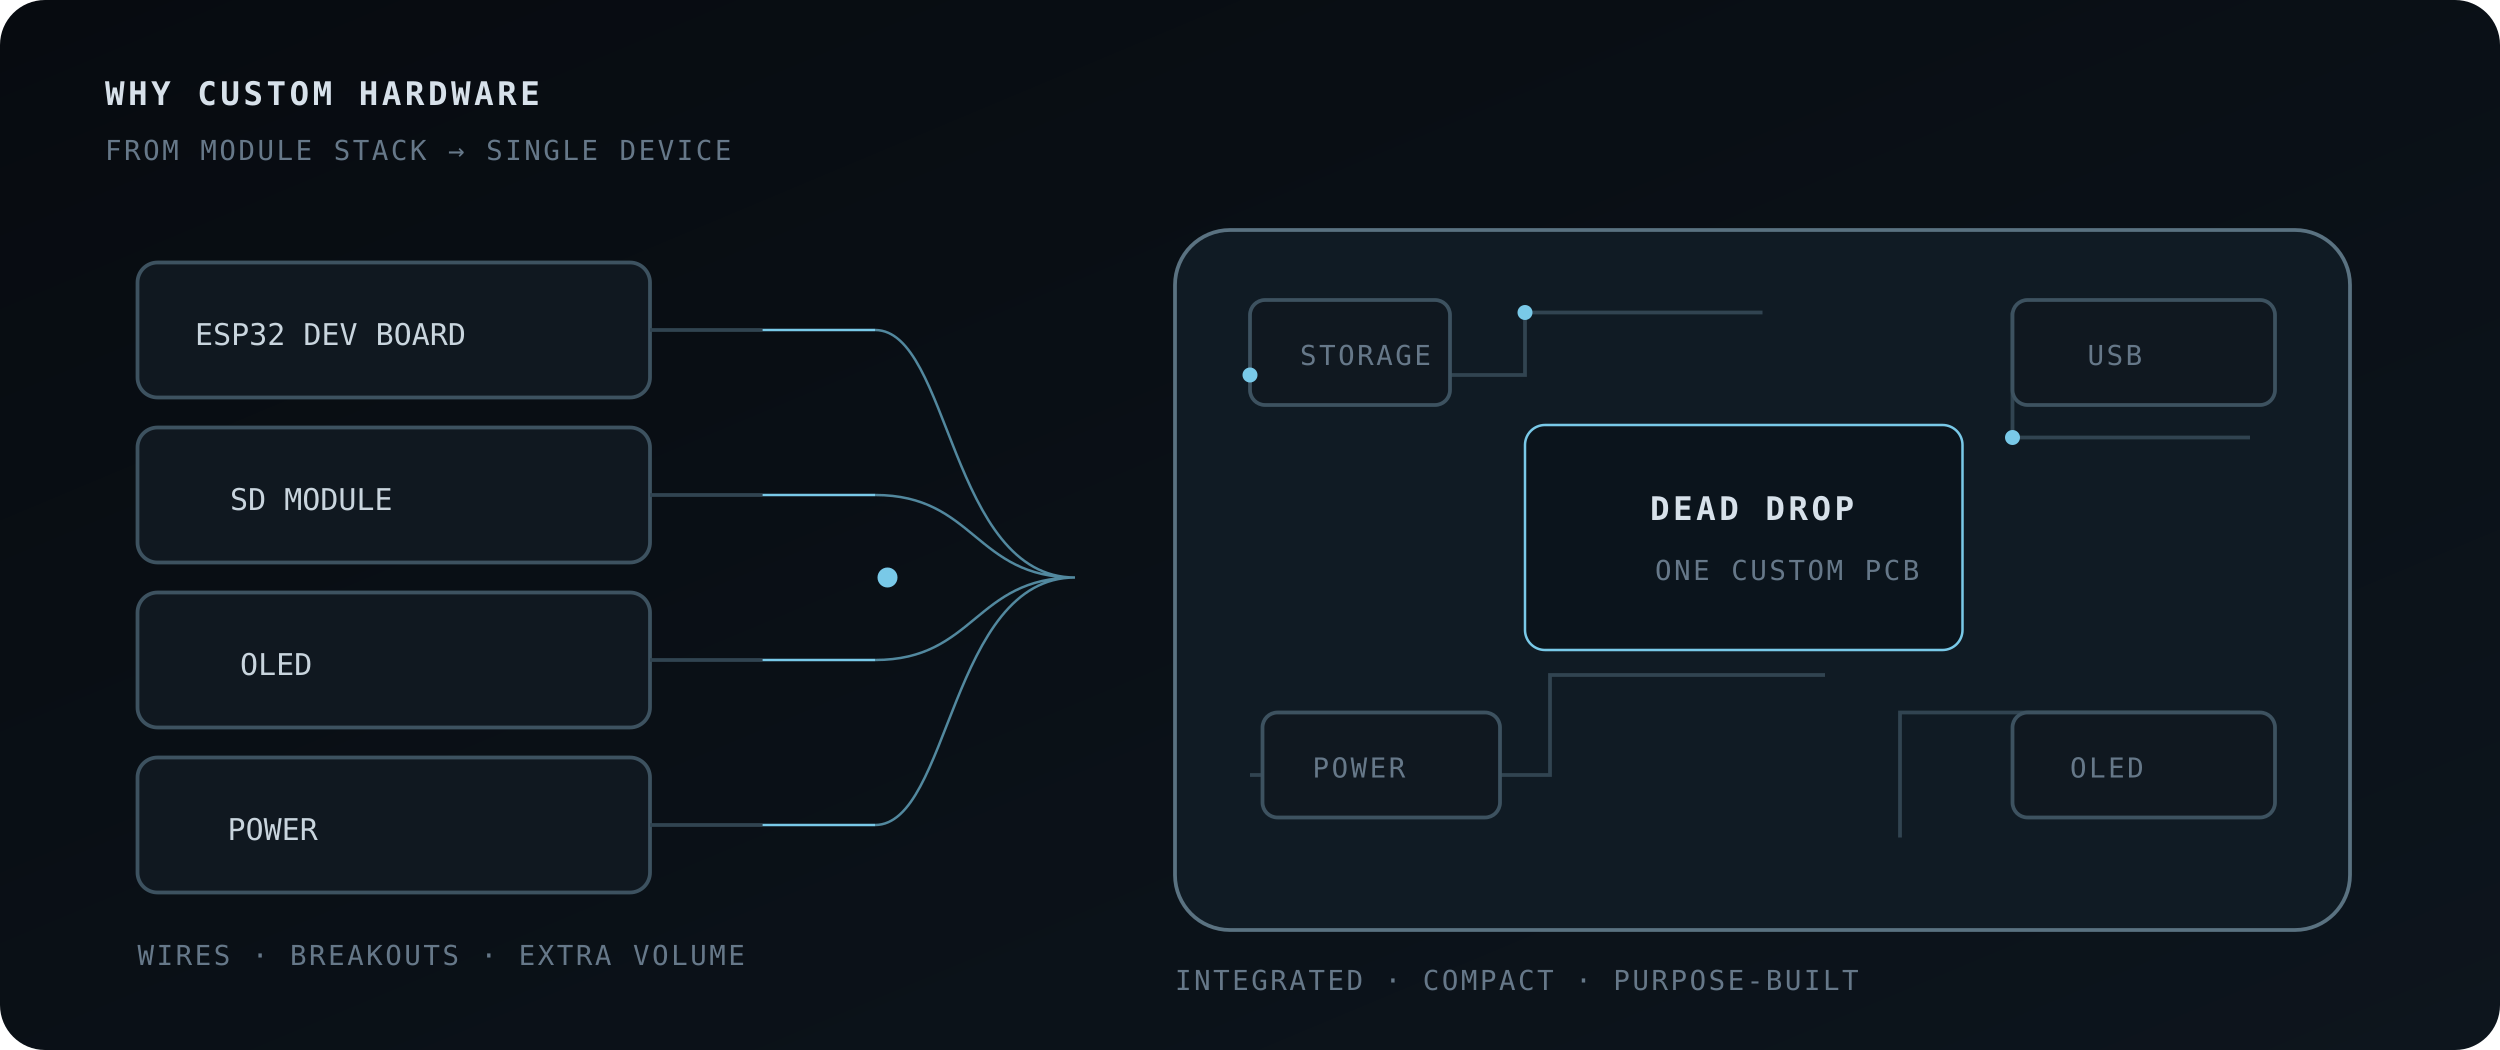
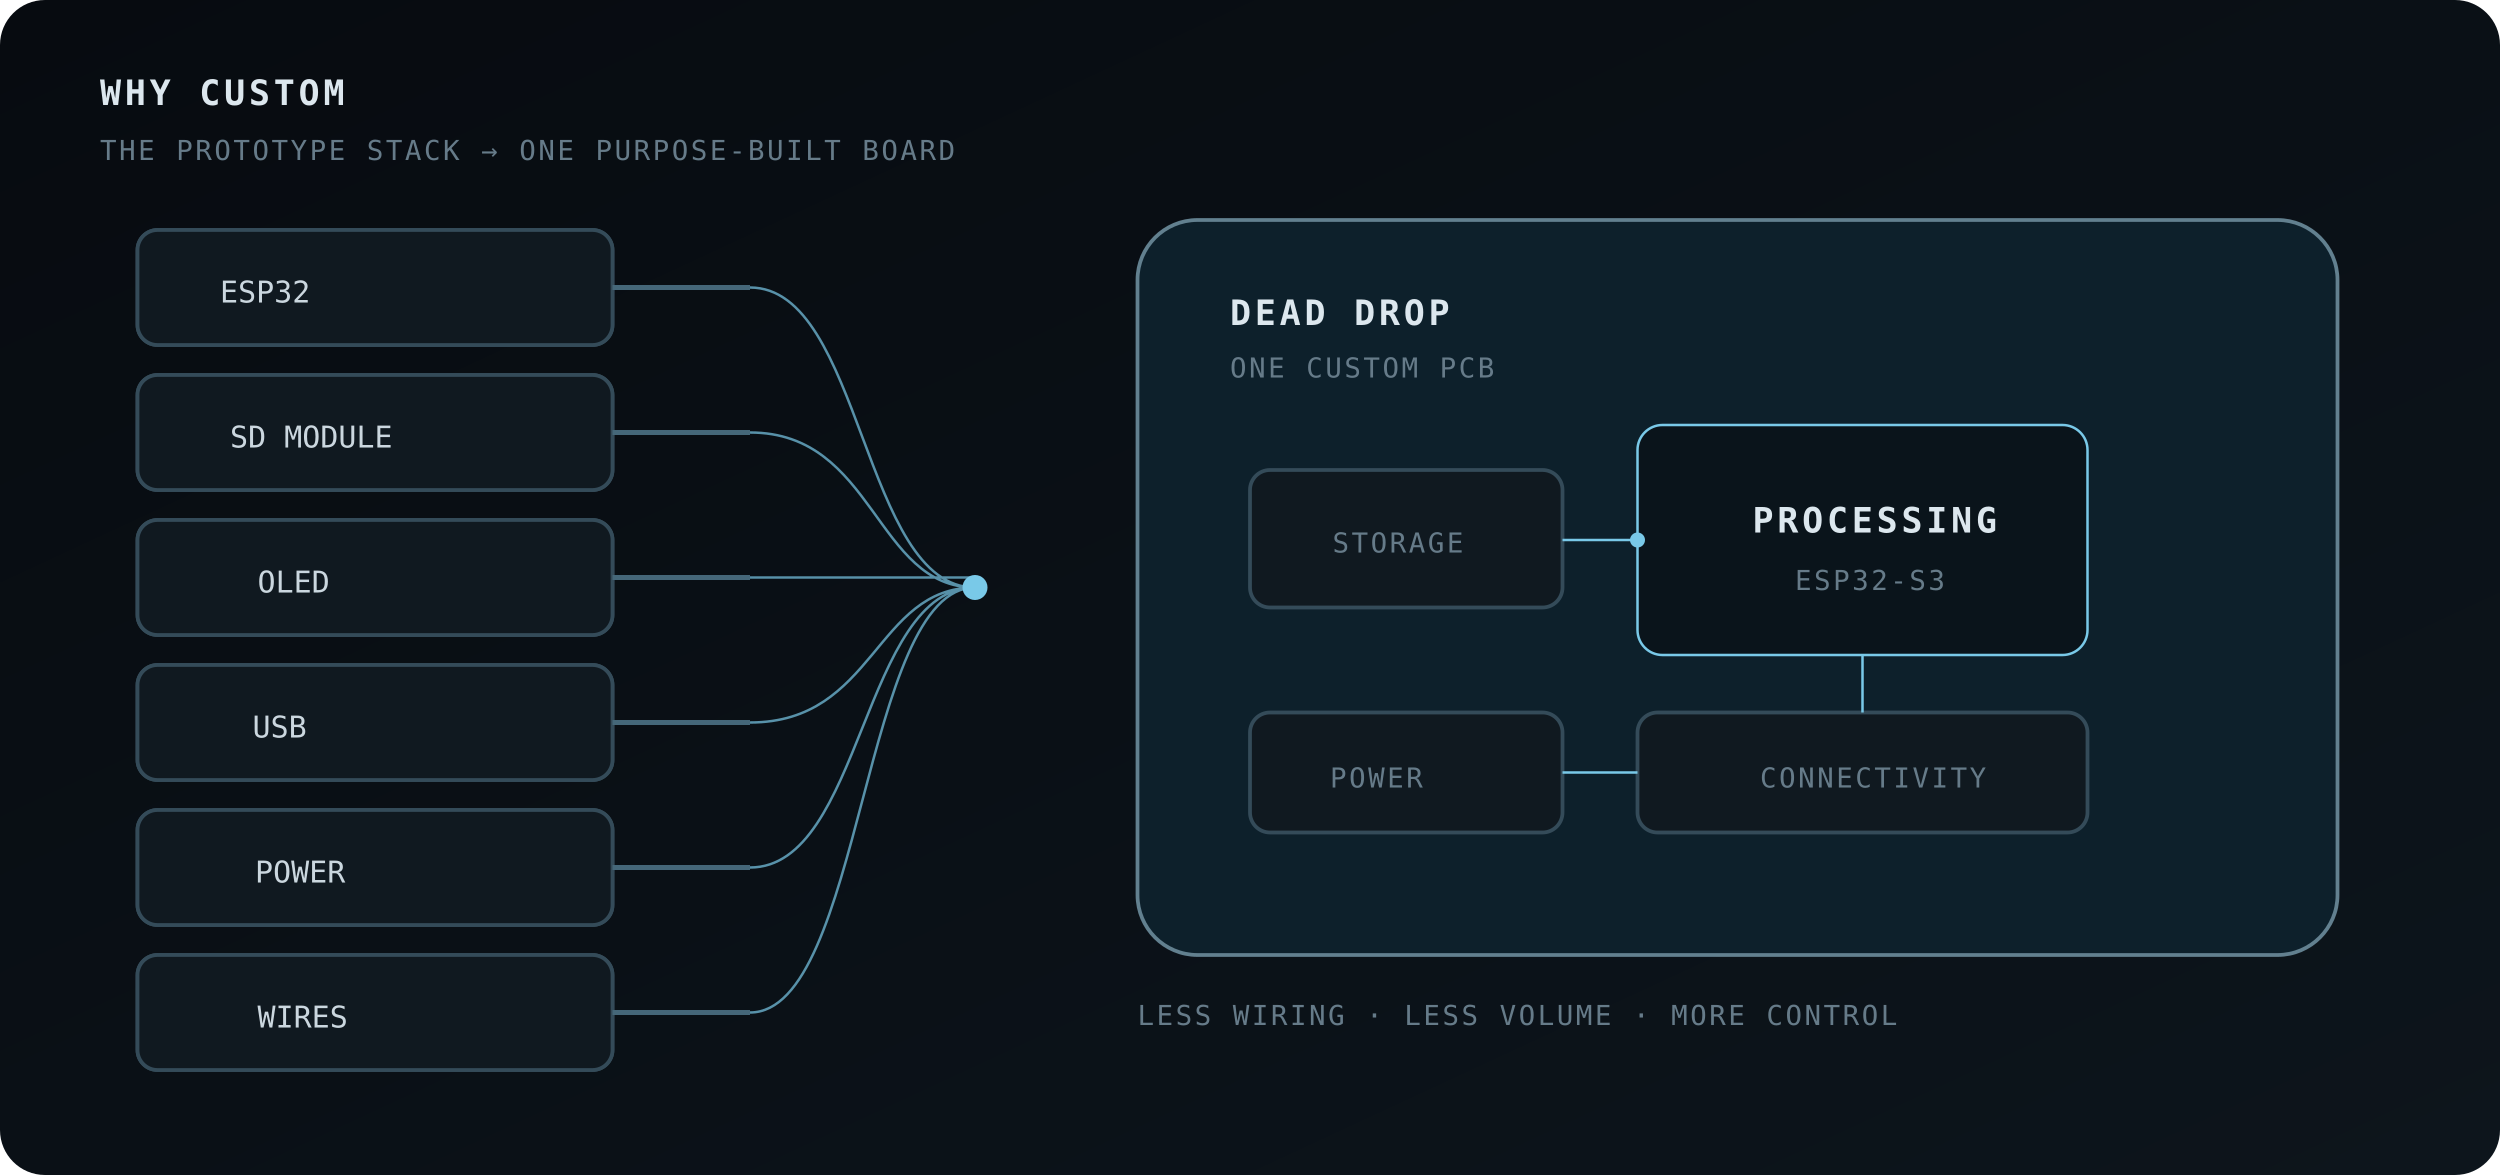
- <svg xmlns="http://www.w3.org/2000/svg" viewBox="0 0 1000 420" role="img" aria-label="Dead Drop custom PCB concept: separate modules converge into one integrated board">
+ <svg xmlns="http://www.w3.org/2000/svg" viewBox="0 0 1000 470" role="img" aria-label="Dead Drop replaces separate development modules with one integrated custom PCB">
  <defs>
    <linearGradient id="bg" x1="0" y1="0" x2="1" y2="1">
      <stop offset="0" stop-color="#070b10" />
-       <stop offset="1" stop-color="#0d151d" />
+       <stop offset="1" stop-color="#0d151c" />
    </linearGradient>
    <style>
-     .label{font:600 13px ui-monospace,SFMono-Regular,Menlo,monospace;letter-spacing:1.4px;fill:#d7e1ea}
-     .sub{font:11px ui-monospace,SFMono-Regular,Menlo,monospace;letter-spacing:1px;fill:#667889}
-     .line{stroke:#314451;stroke-width:1.5;fill:none}
-     .cyan{stroke:#79c9e8;fill:none}
-     .cyanFill{fill:#79c9e8}
-     .board{fill:#101b24;stroke:#5a7281;stroke-width:1.5}
-     .module{fill:#101820;stroke:#3d5260;stroke-width:1.5}
-     .moduleText{font:12px ui-monospace,SFMono-Regular,Menlo,monospace;fill:#c9d5de}
-     .smallDot{fill:#79c9e8}
-     @keyframes pulse{0%,100%{opacity:.25}50%{opacity:1}}
-     @keyframes draw{from{stroke-dashoffset:80}to{stroke-dashoffset:0}}
-     .pulse{animation:pulse 2s ease-in-out infinite}
-     .draw{stroke-dasharray:80;animation:draw 2.4s ease-out infinite}
+     .title{font:600 14px ui-monospace,SFMono-Regular,Menlo,monospace;letter-spacing:1.5px;fill:#dce7ee}
+     .sub{font:11px ui-monospace,SFMono-Regular,Menlo,monospace;letter-spacing:1px;fill:#667b89}
+     .mod{fill:#101920;stroke:#344b59;stroke-width:1.5}
+     .modtxt{font:12px ui-monospace,SFMono-Regular,Menlo,monospace;fill:#cbd7df}
+     .wire{stroke:#456779;stroke-width:2;fill:none}
+     .accent{stroke:#79c9e8;fill:none}
+     .board{fill:#0d202b;stroke:#62808f;stroke-width:1.5}
+     @keyframes pull{0%,12%{transform:translate(0,0);opacity:1}42%,75%{transform:translate(190px,0);opacity:1}88%,100%{transform:translate(190px,0);opacity:0}}
+     @keyframes reveal{0%,42%{opacity:0}58%,88%{opacity:1}100%{opacity:0}}
+     @keyframes pulse{0%,100%{opacity:.2}50%{opacity:1}}
+     .p1{animation:pull 5s ease-in-out infinite}
+     .p2{animation:pull 5s .15s ease-in-out infinite}
+     .p3{animation:pull 5s .3s ease-in-out infinite}
+     .p4{animation:pull 5s .45s ease-in-out infinite}
+     .p5{animation:pull 5s .6s ease-in-out infinite}
+     .p6{animation:pull 5s .75s ease-in-out infinite}
+     .reveal{animation:reveal 5s ease-in-out infinite}
+     .pulse{animation:pulse 1.8s ease-in-out infinite}
  </style>
  </defs>
-   <rect width="1000" height="420" rx="18" fill="url(#bg)" />
-   <text x="42" y="42" class="label">WHY CUSTOM HARDWARE</text>
-   <text x="42" y="64" class="sub">FROM MODULE STACK → SINGLE DEVICE</text>
+   <rect width="1000" height="470" rx="18" fill="url(#bg)" />
+   <text x="40" y="42" class="title">WHY CUSTOM</text>
+   <text x="40" y="64" class="sub">THE PROTOTYPE STACK → ONE PURPOSE-BUILT BOARD</text>
  <g>
-     <rect x="55" y="105" width="205" height="54" rx="8" class="module" />
-     <text x="78" y="138" class="moduleText">ESP32 DEV BOARD</text>
-     <rect x="55" y="171" width="205" height="54" rx="8" class="module" />
-     <text x="92" y="204" class="moduleText">SD MODULE</text>
-     <rect x="55" y="237" width="205" height="54" rx="8" class="module" />
-     <text x="96" y="270" class="moduleText">OLED</text>
-     <rect x="55" y="303" width="205" height="54" rx="8" class="module" />
-     <text x="91" y="336" class="moduleText">POWER</text>
-     <path d="M260 132H305M260 198H305M260 264H305M260 330H305" class="line" />
-     <text x="55" y="386" class="sub">WIRES · BREAKOUTS · EXTRA VOLUME</text>
+     <rect x="55" y="92" width="190" height="46" rx="8" class="mod" />
+     <text x="88" y="121" class="modtxt">ESP32</text>
+     <rect x="55" y="150" width="190" height="46" rx="8" class="mod" />
+     <text x="92" y="179" class="modtxt">SD MODULE</text>
+     <rect x="55" y="208" width="190" height="46" rx="8" class="mod" />
+     <text x="103" y="237" class="modtxt">OLED</text>
+     <rect x="55" y="266" width="190" height="46" rx="8" class="mod" />
+     <text x="101" y="295" class="modtxt">USB</text>
+     <rect x="55" y="324" width="190" height="46" rx="8" class="mod" />
+     <text x="102" y="353" class="modtxt">POWER</text>
+     <rect x="55" y="382" width="190" height="46" rx="8" class="mod" />
+     <text x="103" y="411" class="modtxt">WIRES</text>
  </g>
-   <path d="M305 132H350M305 198H350M305 264H350M305 330H350" class="cyan draw" />
-   <circle cx="355" cy="231" r="4" class="cyanFill pulse" />
-   <path d="M350 132C380 132 380 231 430 231M350 198C390 198 390 231 430 231M350 264C390 264 390 231 430 231M350 330C380 330 380 231 430 231" class="cyan" opacity=".65" />
-   <rect x="470" y="92" width="470" height="280" rx="22" class="board" />
-   <path d="M500 150H610V125H705M500 310H620V270H730M805 125V175H900M760 335V285H900" class="line" />
-   <rect x="610" y="170" width="175" height="90" rx="8" fill="#0b141c" stroke="#79c9e8" />
-   <text x="660" y="208" class="label">DEAD DROP</text>
-   <text x="662" y="232" class="sub">ONE CUSTOM PCB</text>
-   <rect x="500" y="120" width="80" height="42" rx="6" class="module" />
-   <text x="520" y="146" class="sub">STORAGE</text>
-   <rect x="805" y="120" width="105" height="42" rx="6" class="module" />
-   <text x="835" y="146" class="sub">USB</text>
-   <rect x="505" y="285" width="95" height="42" rx="6" class="module" />
-   <text x="525" y="311" class="sub">POWER</text>
-   <rect x="805" y="285" width="105" height="42" rx="6" class="module" />
-   <text x="828" y="311" class="sub">OLED</text>
-   <circle cx="500" cy="150" r="3" class="smallDot pulse" />
-   <circle cx="610" cy="125" r="3" class="smallDot pulse" />
-   <circle cx="805" cy="175" r="3" class="smallDot pulse" />
-   <text x="470" y="396" class="sub">INTEGRATED · COMPACT · PURPOSE-BUILT</text>
+   <g class="p1">
+     <rect x="55" y="92" width="190" height="46" rx="8" class="mod" />
+     <text x="88" y="121" class="modtxt">ESP32</text>
+   </g>
+   <g class="p2">
+     <rect x="55" y="150" width="190" height="46" rx="8" class="mod" />
+     <text x="92" y="179" class="modtxt">SD MODULE</text>
+   </g>
+   <g class="p3">
+     <rect x="55" y="208" width="190" height="46" rx="8" class="mod" />
+     <text x="103" y="237" class="modtxt">OLED</text>
+   </g>
+   <g class="p4">
+     <rect x="55" y="266" width="190" height="46" rx="8" class="mod" />
+     <text x="101" y="295" class="modtxt">USB</text>
+   </g>
+   <g class="p5">
+     <rect x="55" y="324" width="190" height="46" rx="8" class="mod" />
+     <text x="102" y="353" class="modtxt">POWER</text>
+   </g>
+   <g class="p6">
+     <rect x="55" y="382" width="190" height="46" rx="8" class="mod" />
+     <text x="103" y="411" class="modtxt">WIRES</text>
+   </g>
+   <path d="M245 115H300M245 173H300M245 231H300M245 289H300M245 347H300M245 405H300" class="wire" />
+   <path d="M300 115C345 115 345 235 390 235M300 173C350 173 350 235 390 235M300 231H390M300 289C350 289 350 235 390 235M300 347C345 347 345 235 390 235M300 405C345 405 345 235 390 235" class="accent" opacity=".7" />
+   <circle cx="390" cy="235" r="5" fill="#79c9e8" class="pulse" />
+   <g class="reveal">
+     <rect x="455" y="88" width="480" height="294" rx="24" class="board" />
+     <text x="492" y="130" class="title">DEAD DROP</text>
+     <text x="492" y="151" class="sub">ONE CUSTOM PCB</text>
+     <rect x="500" y="188" width="125" height="55" rx="8" class="mod" />
+     <text x="533" y="221" class="sub">STORAGE</text>
+     <rect x="655" y="170" width="180" height="92" rx="10" fill="#0a141b" stroke="#79c9e8" />
+     <text x="701" y="213" class="title">PROCESSING</text>
+     <text x="718" y="236" class="sub">ESP32-S3</text>
+     <rect x="500" y="285" width="125" height="48" rx="8" class="mod" />
+     <text x="532" y="315" class="sub">POWER</text>
+     <rect x="655" y="285" width="180" height="48" rx="8" class="mod" />
+     <text x="704" y="315" class="sub">CONNECTIVITY</text>
+     <path d="M625 216H655M745 262V285M625 309H655" class="accent" />
+     <circle cx="655" cy="216" r="3" fill="#79c9e8" class="pulse" />
+   </g>
+   <text x="455" y="410" class="sub">LESS WIRING · LESS VOLUME · MORE CONTROL</text>
</svg>
